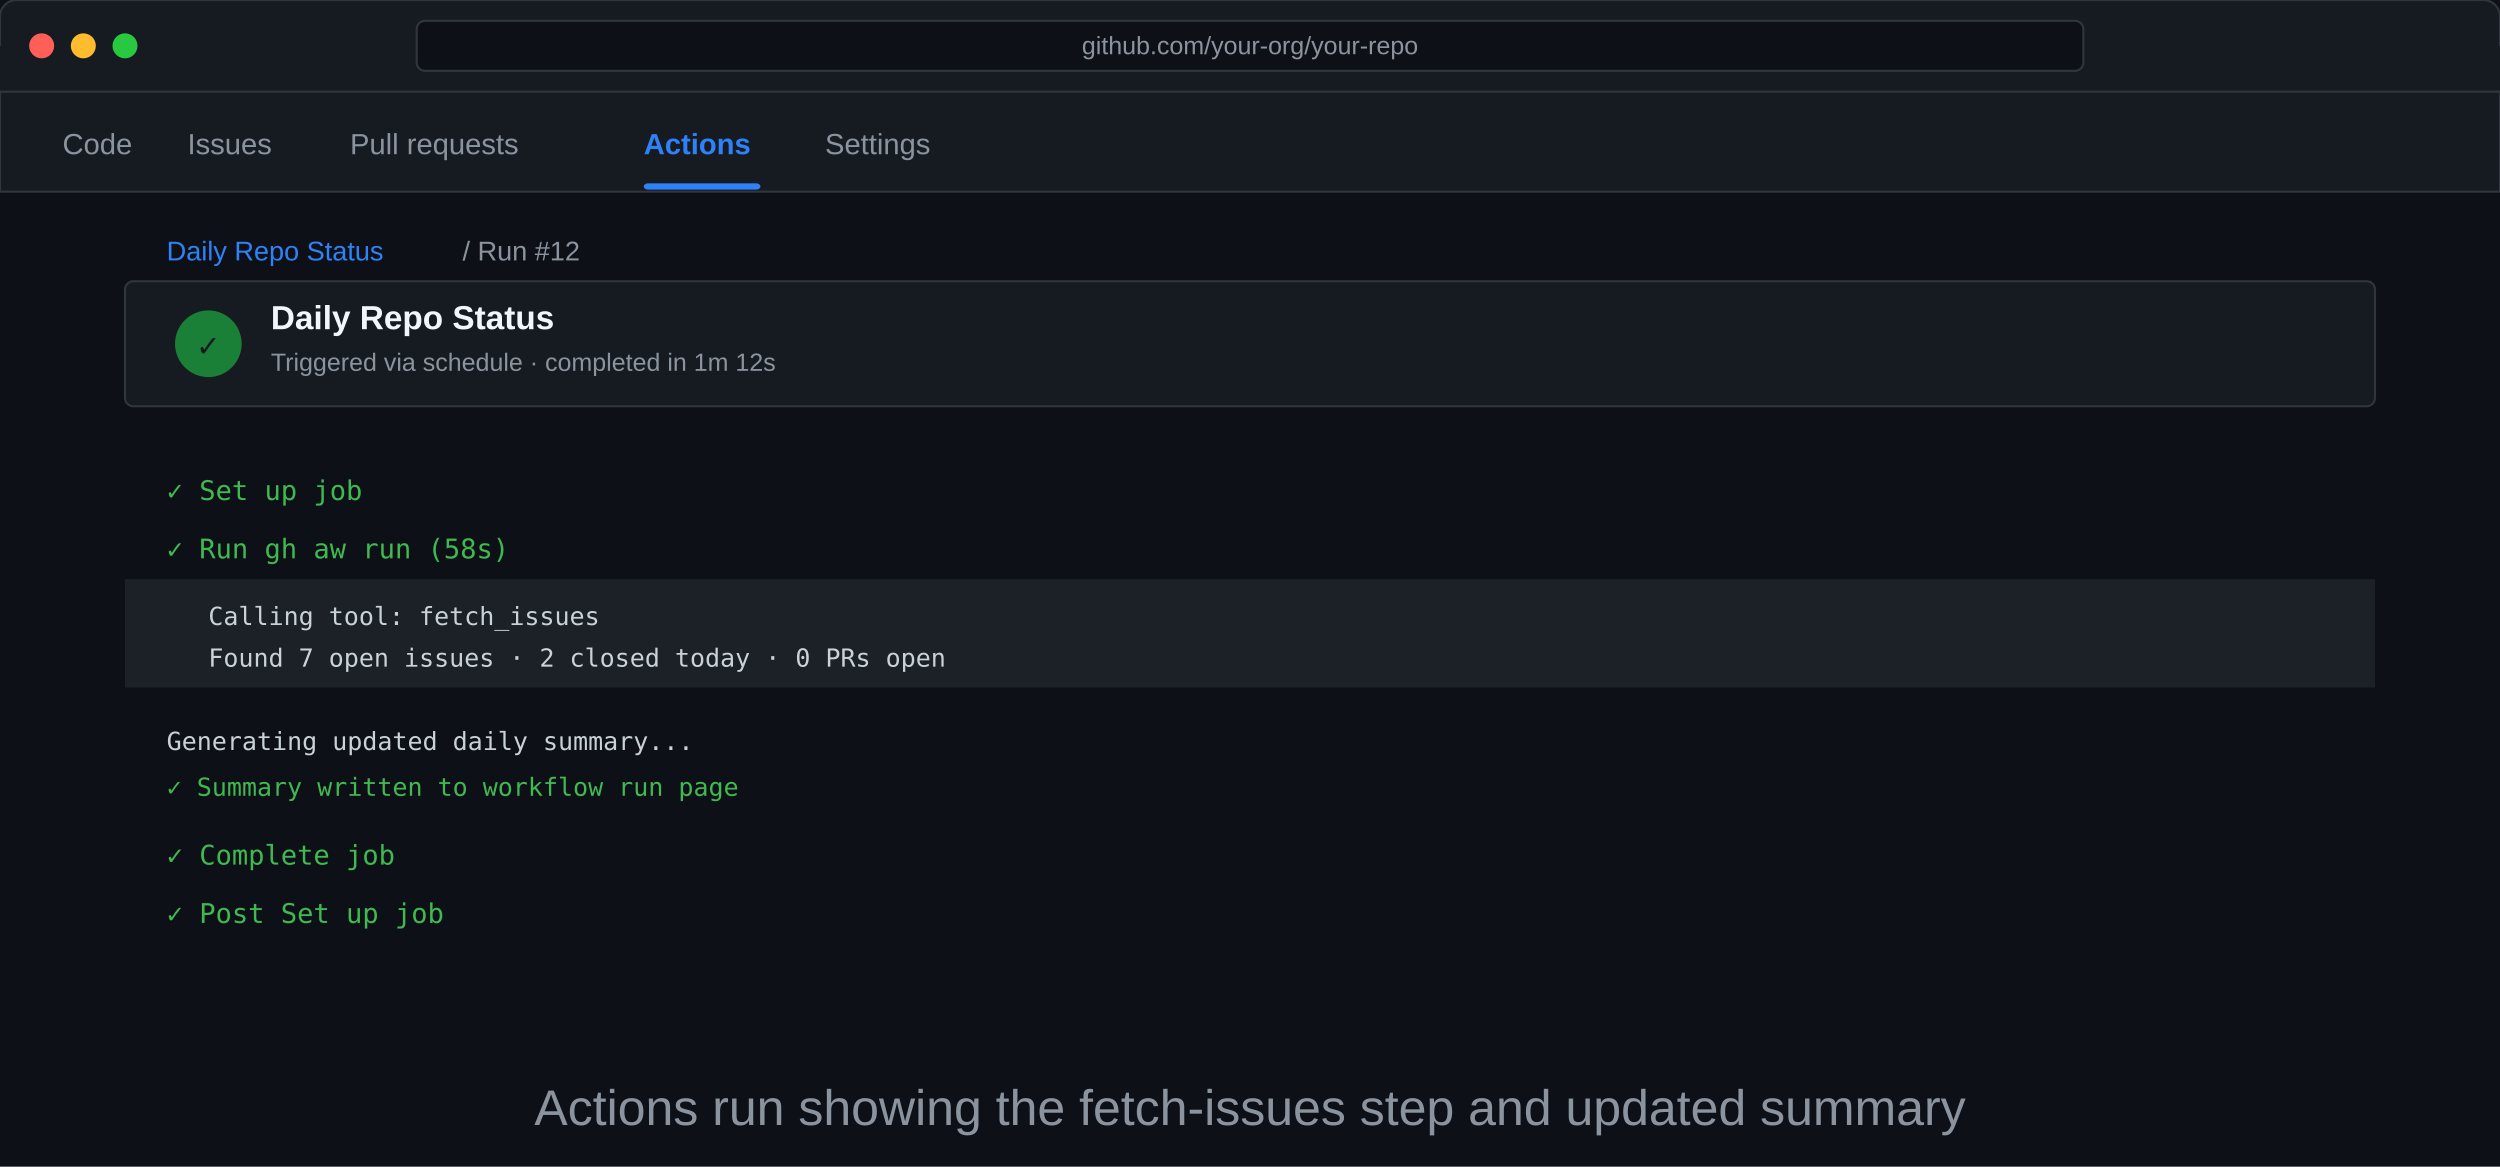
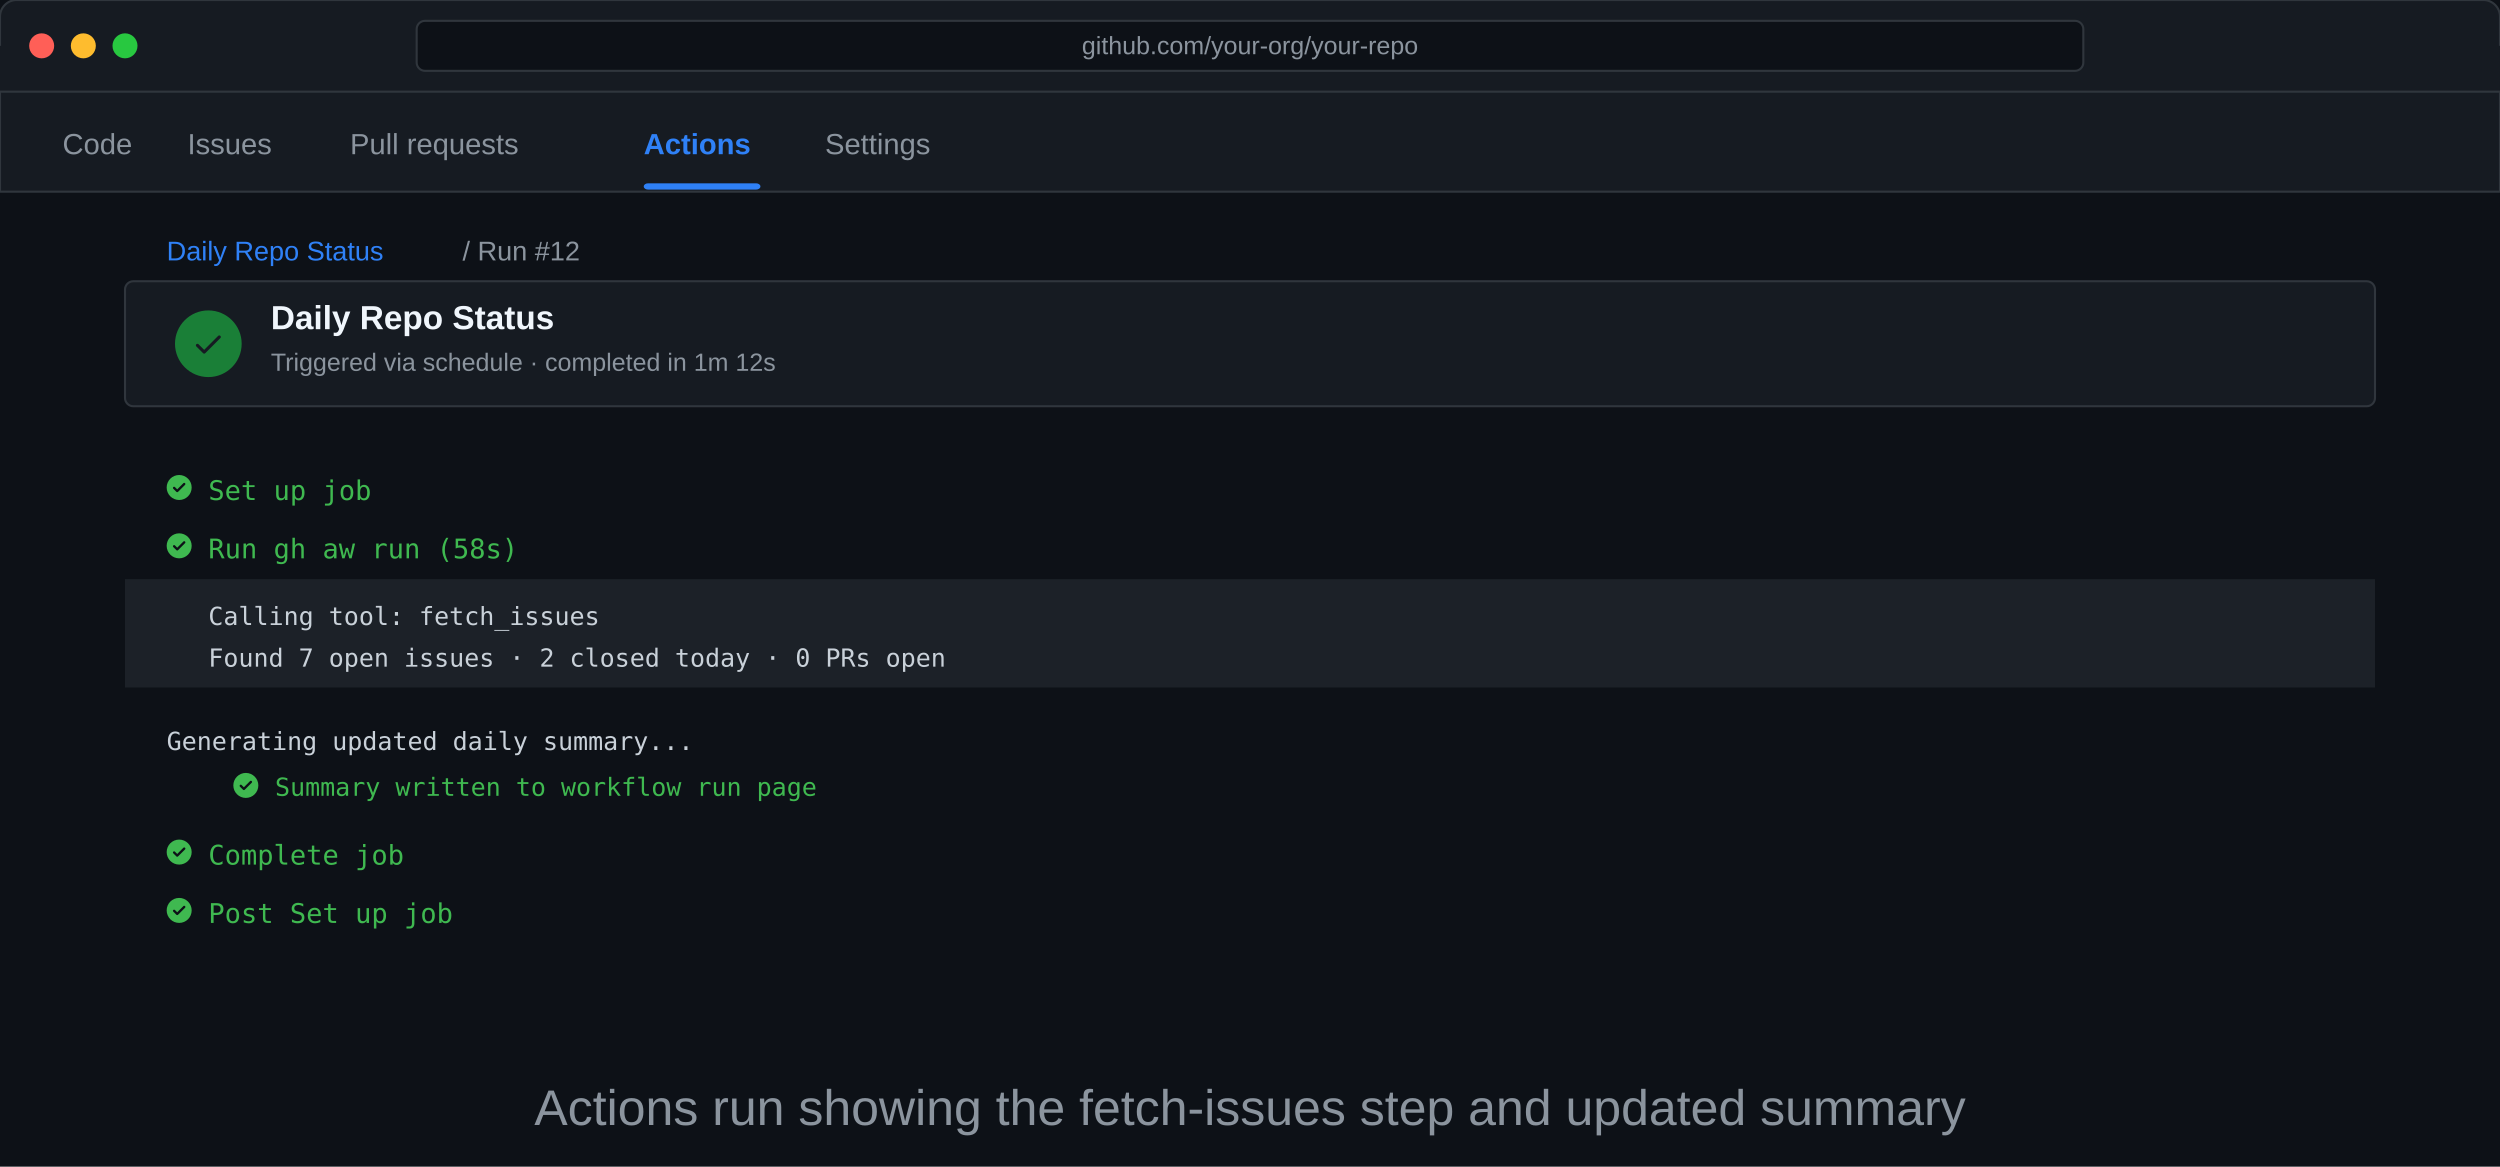
<svg xmlns="http://www.w3.org/2000/svg" width="1200" height="560" viewBox="0 0 1200 560" role="img" aria-label="Actions run showing the fetch-issues step and updated summary">
+   <defs>
+     <path id="check-circle" d="M8 16A8 8 0 1 1 8 0a8 8 0 0 1 0 16Zm3.78-9.72a.751.751 0 0 0-.018-1.042.751.751 0 0 0-1.042-.018L6.75 9.19 5.28 7.72a.751.751 0 0 0-1.042.018.751.751 0 0 0-.018 1.042l2 2a.75.75 0 0 0 1.06 0Z" />
+   </defs>
  <rect width="1200" height="560" fill="#0d1117" />
  <rect x="0" y="0" width="1200" height="44" rx="8" ry="8" fill="#161b22" stroke="#30363d" stroke-width="1" />
  <rect x="0" y="22" width="1200" height="22" fill="#161b22" />
  <rect x="200" y="10" width="800" height="24" rx="4" fill="#0d1117" stroke="#30363d" stroke-width="1" />
  <text x="600" y="26" font-family="Arial,sans-serif" font-size="12" fill="#8b949e" text-anchor="middle">github.com/your-org/your-repo</text>
  <circle cx="20" cy="22" r="6" fill="#ff5f57" />
  <circle cx="40" cy="22" r="6" fill="#febc2e" />
  <circle cx="60" cy="22" r="6" fill="#28c840" />
  <rect x="0" y="44" width="1200" height="48" fill="#161b22" stroke="#30363d" stroke-width="1" />
  <text x="30" y="74" font-family="Arial,sans-serif" font-size="14" fill="#8b949e" font-weight="normal">Code</text>
  <text x="90" y="74" font-family="Arial,sans-serif" font-size="14" fill="#8b949e" font-weight="normal">Issues</text>
  <text x="168" y="74" font-family="Arial,sans-serif" font-size="14" fill="#8b949e" font-weight="normal">Pull requests</text>
  <text x="309" y="74" font-family="Arial,sans-serif" font-size="14" fill="#2f81f7" font-weight="bold">Actions</text>
  <rect x="309" y="88" width="56" height="3" fill="#2f81f7" rx="2" />
  <text x="396" y="74" font-family="Arial,sans-serif" font-size="14" fill="#8b949e" font-weight="normal">Settings</text>
  <text x="80" y="125" font-family="Arial,sans-serif" font-size="13" fill="#2f81f7">Daily Repo Status</text>
  <text x="222" y="125" font-family="Arial,sans-serif" font-size="13" fill="#8b949e"> / Run #12</text>
  <rect x="60" y="135" width="1080" height="60" rx="4" fill="#161b22" stroke="#30363d" stroke-width="1" />
  <circle cx="100" cy="165" r="16" fill="#1a7f37" />
-   <text x="100" y="171" font-family="Arial,sans-serif" font-size="14" fill="#161b22" text-anchor="middle">✓</text>
+   <path d="M13.78 4.22a.75.75 0 0 1 0 1.06l-7.25 7.25a.75.75 0 0 1-1.06 0L2.22 9.28a.75.75 0 0 1 1.06-1.06L6 10.94l6.72-6.72a.75.75 0 0 1 1.06 0Z" fill="#161b22" transform="translate(92 157)" />
  <text x="130" y="158" font-family="Arial,sans-serif" font-size="16" font-weight="bold" fill="#f0f6fc">Daily Repo Status</text>
  <text x="130" y="178" font-family="Arial,sans-serif" font-size="12" fill="#8b949e">Triggered via schedule  ·  completed in 1m 12s</text>
  <rect x="60" y="210" width="1080" height="310" rx="4" fill="#0d1117" />
-   <text x="80" y="240" font-family="monospace" font-size="13" fill="#3fb950">✓  Set up job</text>
-   <text x="80" y="268" font-family="monospace" font-size="13" fill="#3fb950">✓  Run gh aw run  (58s)</text>
+   <use href="#check-circle" fill="#3fb950" transform="translate(80 228) scale(.75)" />
+   <text x="100" y="240" font-family="monospace" font-size="13" fill="#3fb950">Set up job</text>
+   <use href="#check-circle" fill="#3fb950" transform="translate(80 256) scale(.75)" />
+   <text x="100" y="268" font-family="monospace" font-size="13" fill="#3fb950">Run gh aw run  (58s)</text>
  <rect x="60" y="278" width="1080" height="52" fill="#1c2128" />
  <text x="100" y="300" font-family="monospace" font-size="12" fill="#c9d1d9">    Calling tool: fetch_issues</text>
  <text x="100" y="320" font-family="monospace" font-size="12" fill="#c9d1d9">    Found 7 open issues  ·  2 closed today  ·  0 PRs open</text>
  <text x="80" y="360" font-family="monospace" font-size="12" fill="#c9d1d9">    Generating updated daily summary...</text>
-   <text x="80" y="382" font-family="monospace" font-size="12" fill="#3fb950">    ✓ Summary written to workflow run page</text>
-   <text x="80" y="415" font-family="monospace" font-size="13" fill="#3fb950">✓  Complete job</text>
-   <text x="80" y="443" font-family="monospace" font-size="13" fill="#3fb950">✓  Post Set up job</text>
+   <use href="#check-circle" fill="#3fb950" transform="translate(112 371) scale(.75)" />
+   <text x="132" y="382" font-family="monospace" font-size="12" fill="#3fb950">Summary written to workflow run page</text>
+   <use href="#check-circle" fill="#3fb950" transform="translate(80 403) scale(.75)" />
+   <text x="100" y="415" font-family="monospace" font-size="13" fill="#3fb950">Complete job</text>
+   <use href="#check-circle" fill="#3fb950" transform="translate(80 431) scale(.75)" />
+   <text x="100" y="443" font-family="monospace" font-size="13" fill="#3fb950">Post Set up job</text>
  <text x="600" y="540" font-family="Arial,sans-serif" font-size="24" fill="#8b949e" text-anchor="middle">Actions run showing the fetch-issues step and updated summary</text>
</svg>
